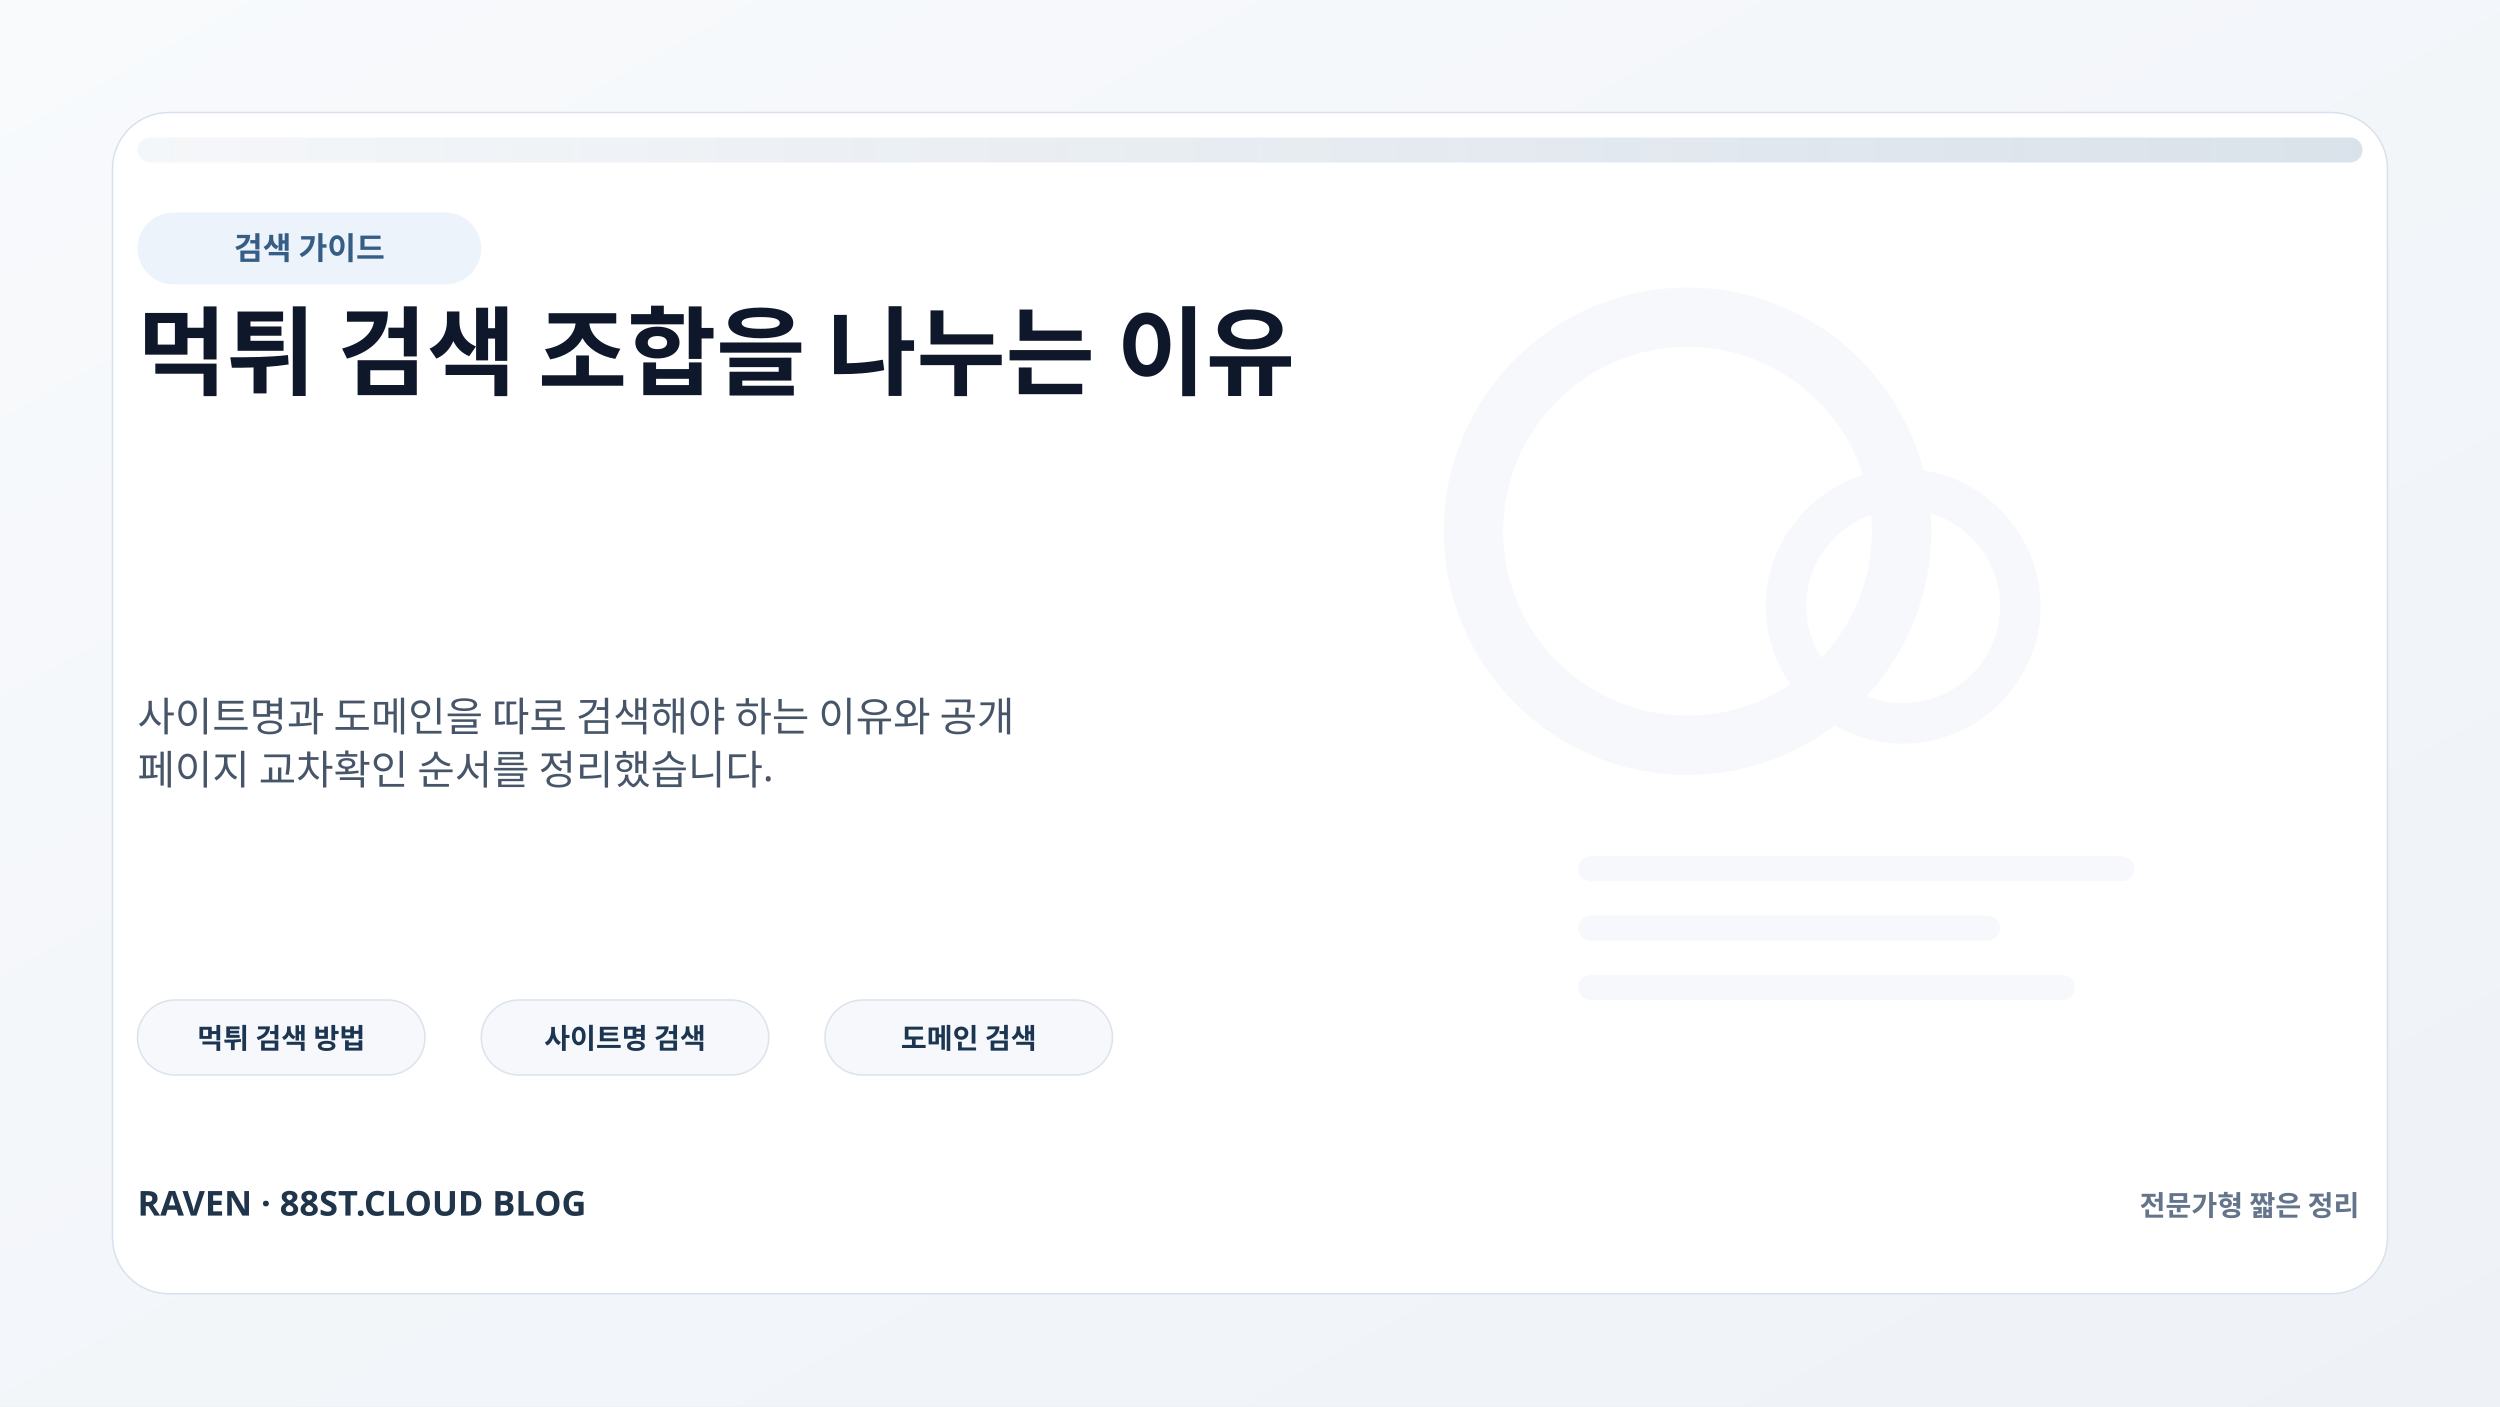
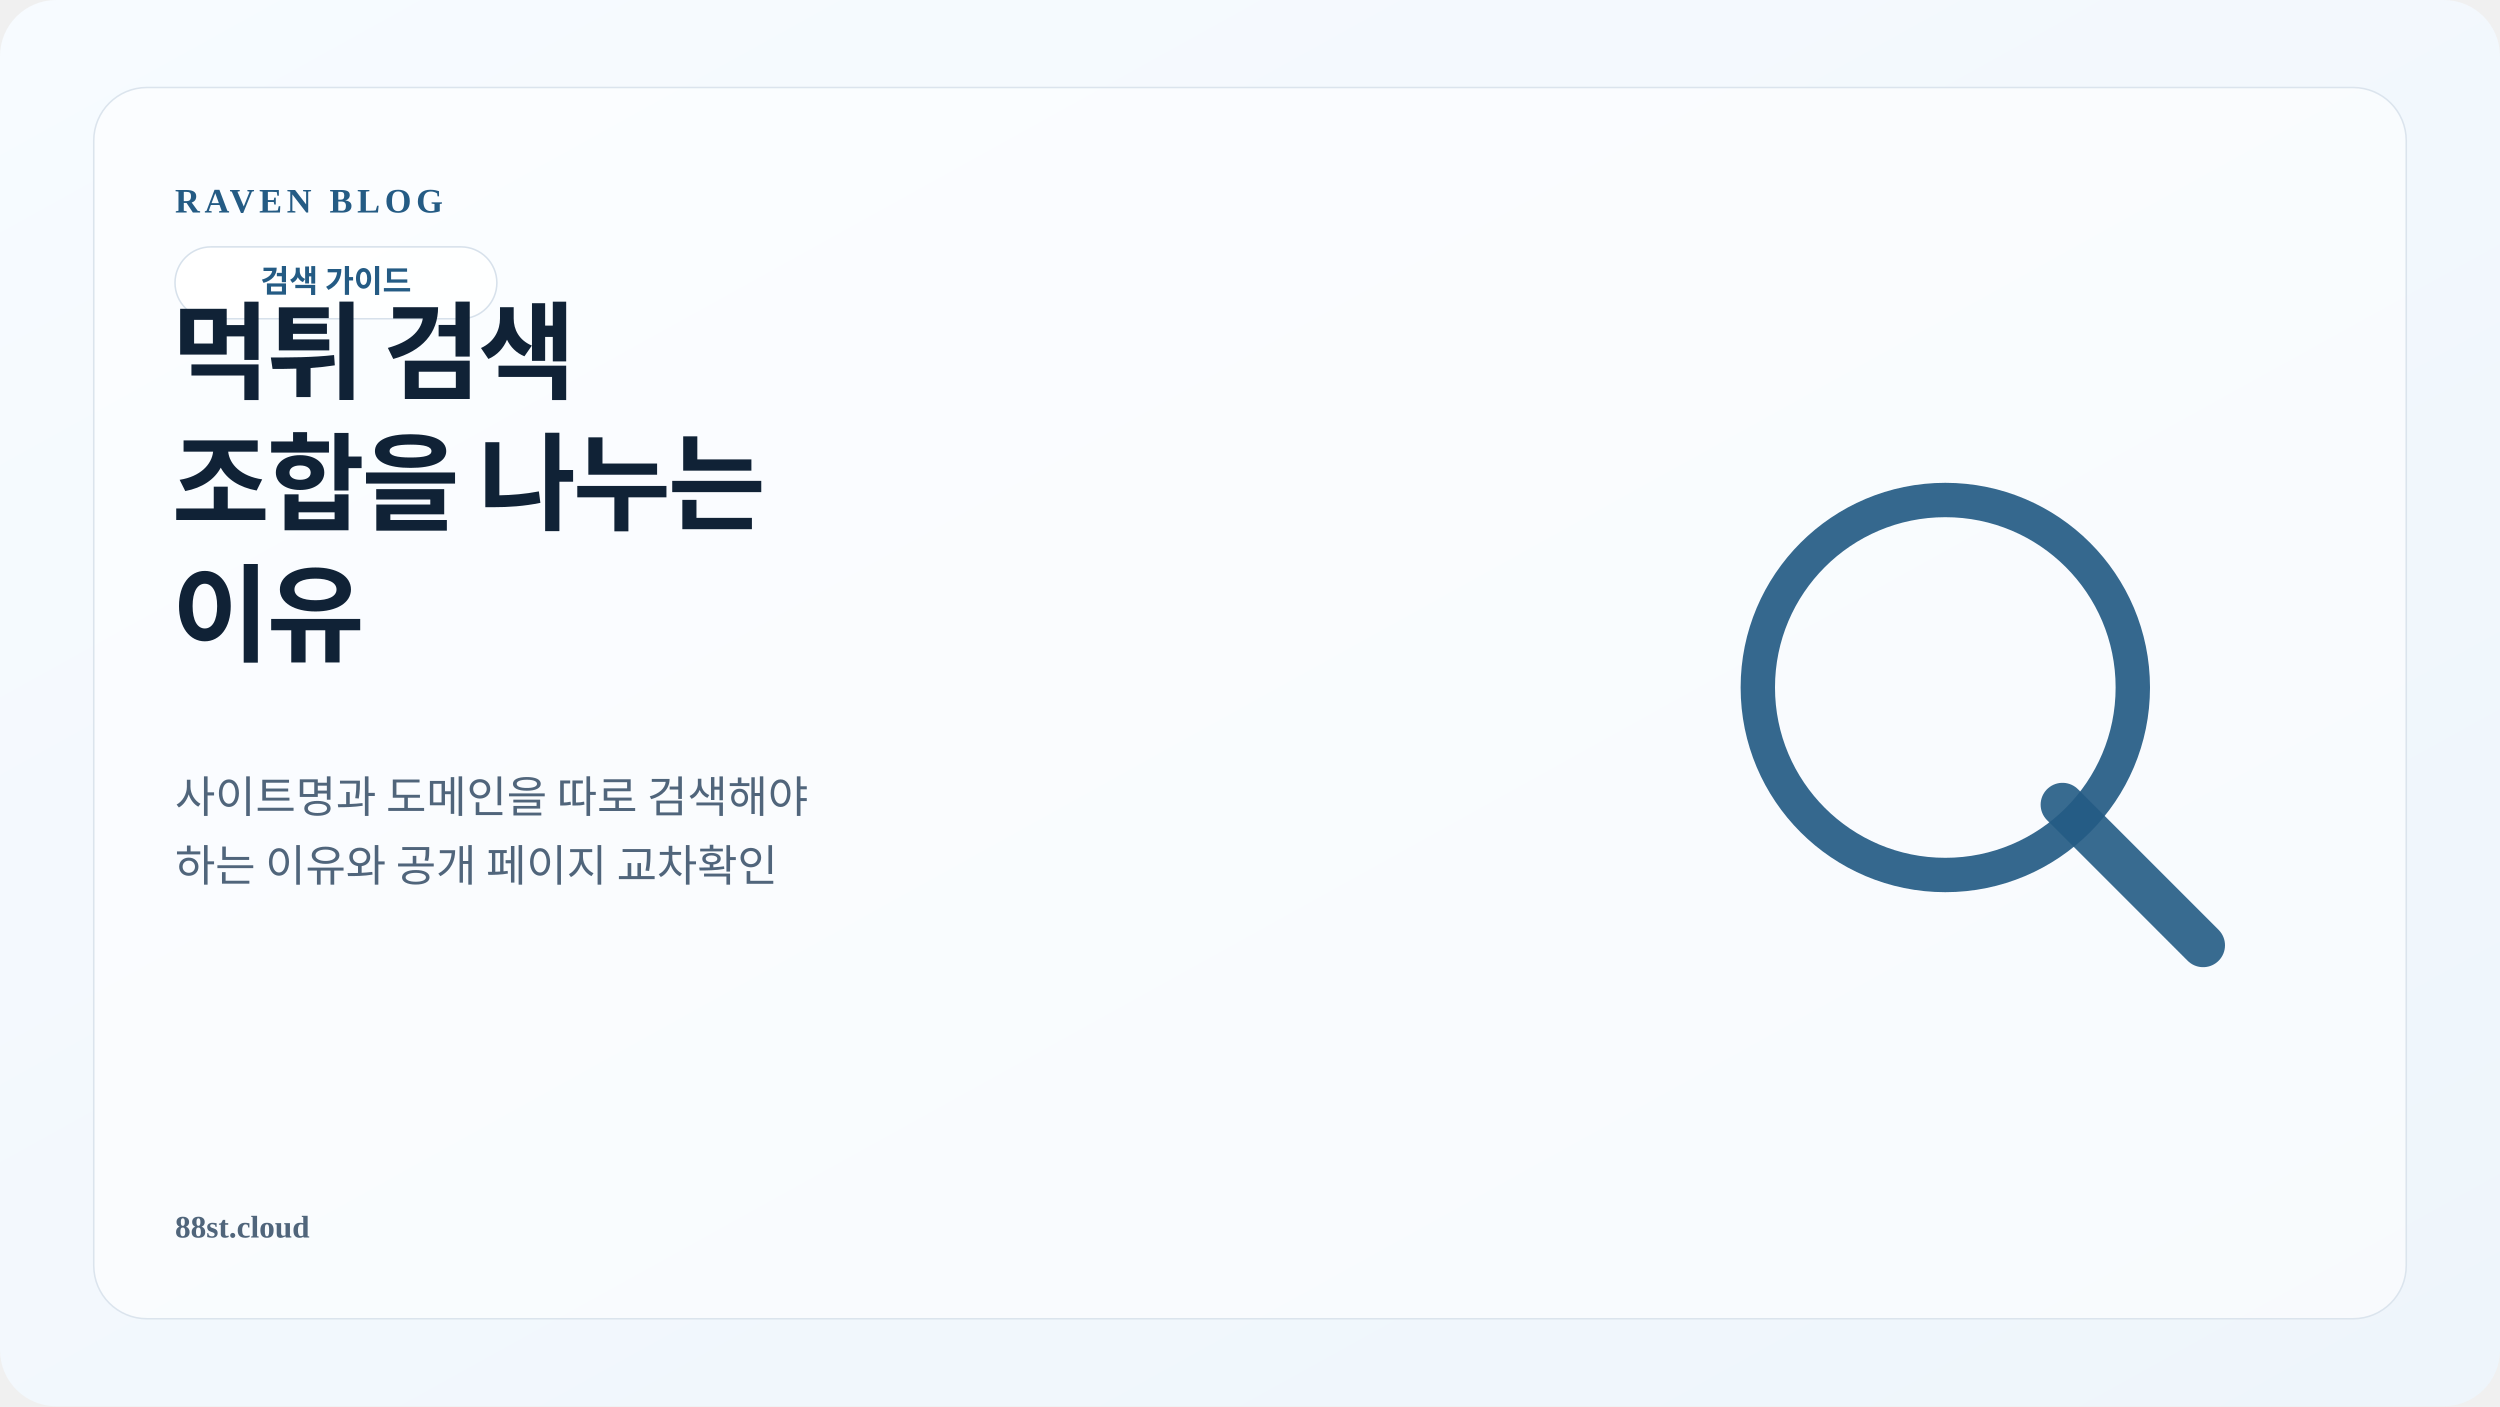
- <svg xmlns="http://www.w3.org/2000/svg" width="1600" height="900" viewBox="0 0 1600 900" role="img" aria-labelledby="t d">
+ <svg xmlns="http://www.w3.org/2000/svg" width="1600" height="900" viewBox="0 0 1600 900">
  <defs>
    <linearGradient id="bg" x1="0" y1="0" x2="1" y2="1">
-       <stop offset="0%" stop-color="#f8fafc" />
-       <stop offset="100%" stop-color="#eef2f7" />
-     </linearGradient>
-     <linearGradient id="line" x1="0" y1="0" x2="1" y2="0">
-       <stop offset="0%" stop-color="#2f5b8a" stop-opacity="0.05" />
-       <stop offset="100%" stop-color="#2f5b8a" stop-opacity="0.18" />
+       <stop offset="0%" stop-color="#f7fbff" />
+       <stop offset="100%" stop-color="#eef5fb" />
    </linearGradient>
  </defs>
-   <rect width="1600" height="900" fill="url(#bg)" />
-   <rect x="72" y="72" width="1456" height="756" rx="36" fill="#ffffff" stroke="#d9e2ec" />
-   <rect x="88" y="88" width="1424" height="16" rx="8" fill="url(#line)" />
-   <g opacity="0.55">
-     <path d="M1080 184c86 0 156 70 156 156s-70 156-156 156-156-70-156-156 70-156 156-156Zm0 38c-65 0-118 53-118 118s53 118 118 118 118-53 118-118-53-118-118-118Z" fill="#eef3f8" />
-     <path d="M1218 300c48 0 88 40 88 88s-40 88-88 88-88-40-88-88 40-88 88-88Zm0 26c-34 0-62 28-62 62s28 62 62 62 62-28 62-62-28-62-62-62Z" fill="#eef3f8" />
-     <rect x="1010" y="548" width="356" height="16" rx="8" fill="#eef3f8" />
-     <rect x="1010" y="586" width="270" height="16" rx="8" fill="#eef3f8" />
-     <rect x="1010" y="624" width="318" height="16" rx="8" fill="#eef3f8" />
-   </g>
-   <g>
-     <rect x="88" y="136" width="220" height="46" rx="23" fill="#edf3fa" />
-     <text x="198" y="166" text-anchor="middle" font-family="Pretendard, Apple SD Gothic Neo, Noto Sans KR, sans-serif" font-size="20" font-weight="700" fill="#365d85">검색 가이드</text>
-   </g>
-   <text font-family="Pretendard, Apple SD Gothic Neo, Noto Sans KR, sans-serif" font-size="62" font-weight="800" fill="#0f172a">
-     <tspan x="88" y="248">먹튀 검색 조합을 나누는 이유</tspan>
-   </text>
-   <text font-family="Pretendard, Apple SD Gothic Neo, Noto Sans KR, sans-serif" font-size="26" font-weight="500" fill="#475569">
-     <tspan x="88" y="468">사이트명과 도메인을 따로 검색해야 하는 이유와 공개</tspan>
-     <tspan x="88" y="502">페이지 교차확인 순서를 정리했습니다.</tspan>
-   </text>
-   <g transform="translate(88,640)">
-     <rect width="184" height="48" rx="24" fill="#f6f8fb" stroke="#dbe3ec" />
-     <text x="92" y="31" text-anchor="middle" font-family="Pretendard, Apple SD Gothic Neo, Noto Sans KR, sans-serif" font-size="18" font-weight="600" fill="#1c3551">먹튀 검색 방법</text>
-   </g>
-   <g transform="translate(308,640)">
-     <rect width="184" height="48" rx="24" fill="#f6f8fb" stroke="#dbe3ec" />
-     <text x="92" y="31" text-anchor="middle" font-family="Pretendard, Apple SD Gothic Neo, Noto Sans KR, sans-serif" font-size="18" font-weight="600" fill="#1c3551">사이트명 검색</text>
-   </g>
-   <g transform="translate(528,640)">
-     <rect width="184" height="48" rx="24" fill="#f6f8fb" stroke="#dbe3ec" />
-     <text x="92" y="31" text-anchor="middle" font-family="Pretendard, Apple SD Gothic Neo, Noto Sans KR, sans-serif" font-size="18" font-weight="600" fill="#1c3551">도메인 검색</text>
-   </g>
-   <text x="88" y="778" font-family="Pretendard, Apple SD Gothic Neo, Noto Sans KR, sans-serif" font-size="22" font-weight="700" fill="#20344a">RAVEN · 88ST.CLOUD BLOG</text>
-   <text x="1510" y="778" text-anchor="end" font-family="Pretendard, Apple SD Gothic Neo, Noto Sans KR, sans-serif" font-size="18" font-weight="600" fill="#64748b">전문가형 짧은 정리</text>
+   <rect width="1600" height="900" rx="36" fill="url(#bg)" />
+   <rect x="60" y="56" width="1480" height="788" rx="34" fill="rgba(255,255,255,0.55)" stroke="#dbe4ed" />
+   <text x="112" y="136" font-size="22" font-weight="800" fill="#245b84" letter-spacing="3">RAVEN BLOG</text>
+   <rect x="112" y="158" width="206" height="46" rx="23" fill="white" fill-opacity="0.88" stroke="#d7e1eb" />
+   <text x="215" y="187" text-anchor="middle" font-size="20" font-weight="700" fill="#245b84">검색 가이드</text>
+   <text x="110" y="250" font-size="68" font-weight="800" fill="#102236" letter-spacing="-1.8">먹튀 검색</text>
+   <text x="110" y="334" font-size="68" font-weight="800" fill="#102236" letter-spacing="-1.8">조합을 나누는</text>
+   <text x="110" y="418" font-size="68" font-weight="800" fill="#102236" letter-spacing="-1.8">이유</text>
+   <text x="112" y="520" font-size="28" font-weight="500" fill="#50657b">사이트명과 도메인을 따로 검색해야</text>
+   <text x="112" y="564" font-size="28" font-weight="500" fill="#50657b">하는 이유와 공개 페이지 교차확인</text>
+   <text x="112" y="792" font-size="20" font-weight="700" fill="#50657b">88st.cloud</text>
+   <circle cx="1245" cy="440" r="120" fill="none" stroke="#245b84" stroke-width="22" opacity="0.92" />
+   <path d="M1320 515 L1410 605" stroke="#245b84" stroke-width="28" stroke-linecap="round" opacity="0.9" />
</svg>
